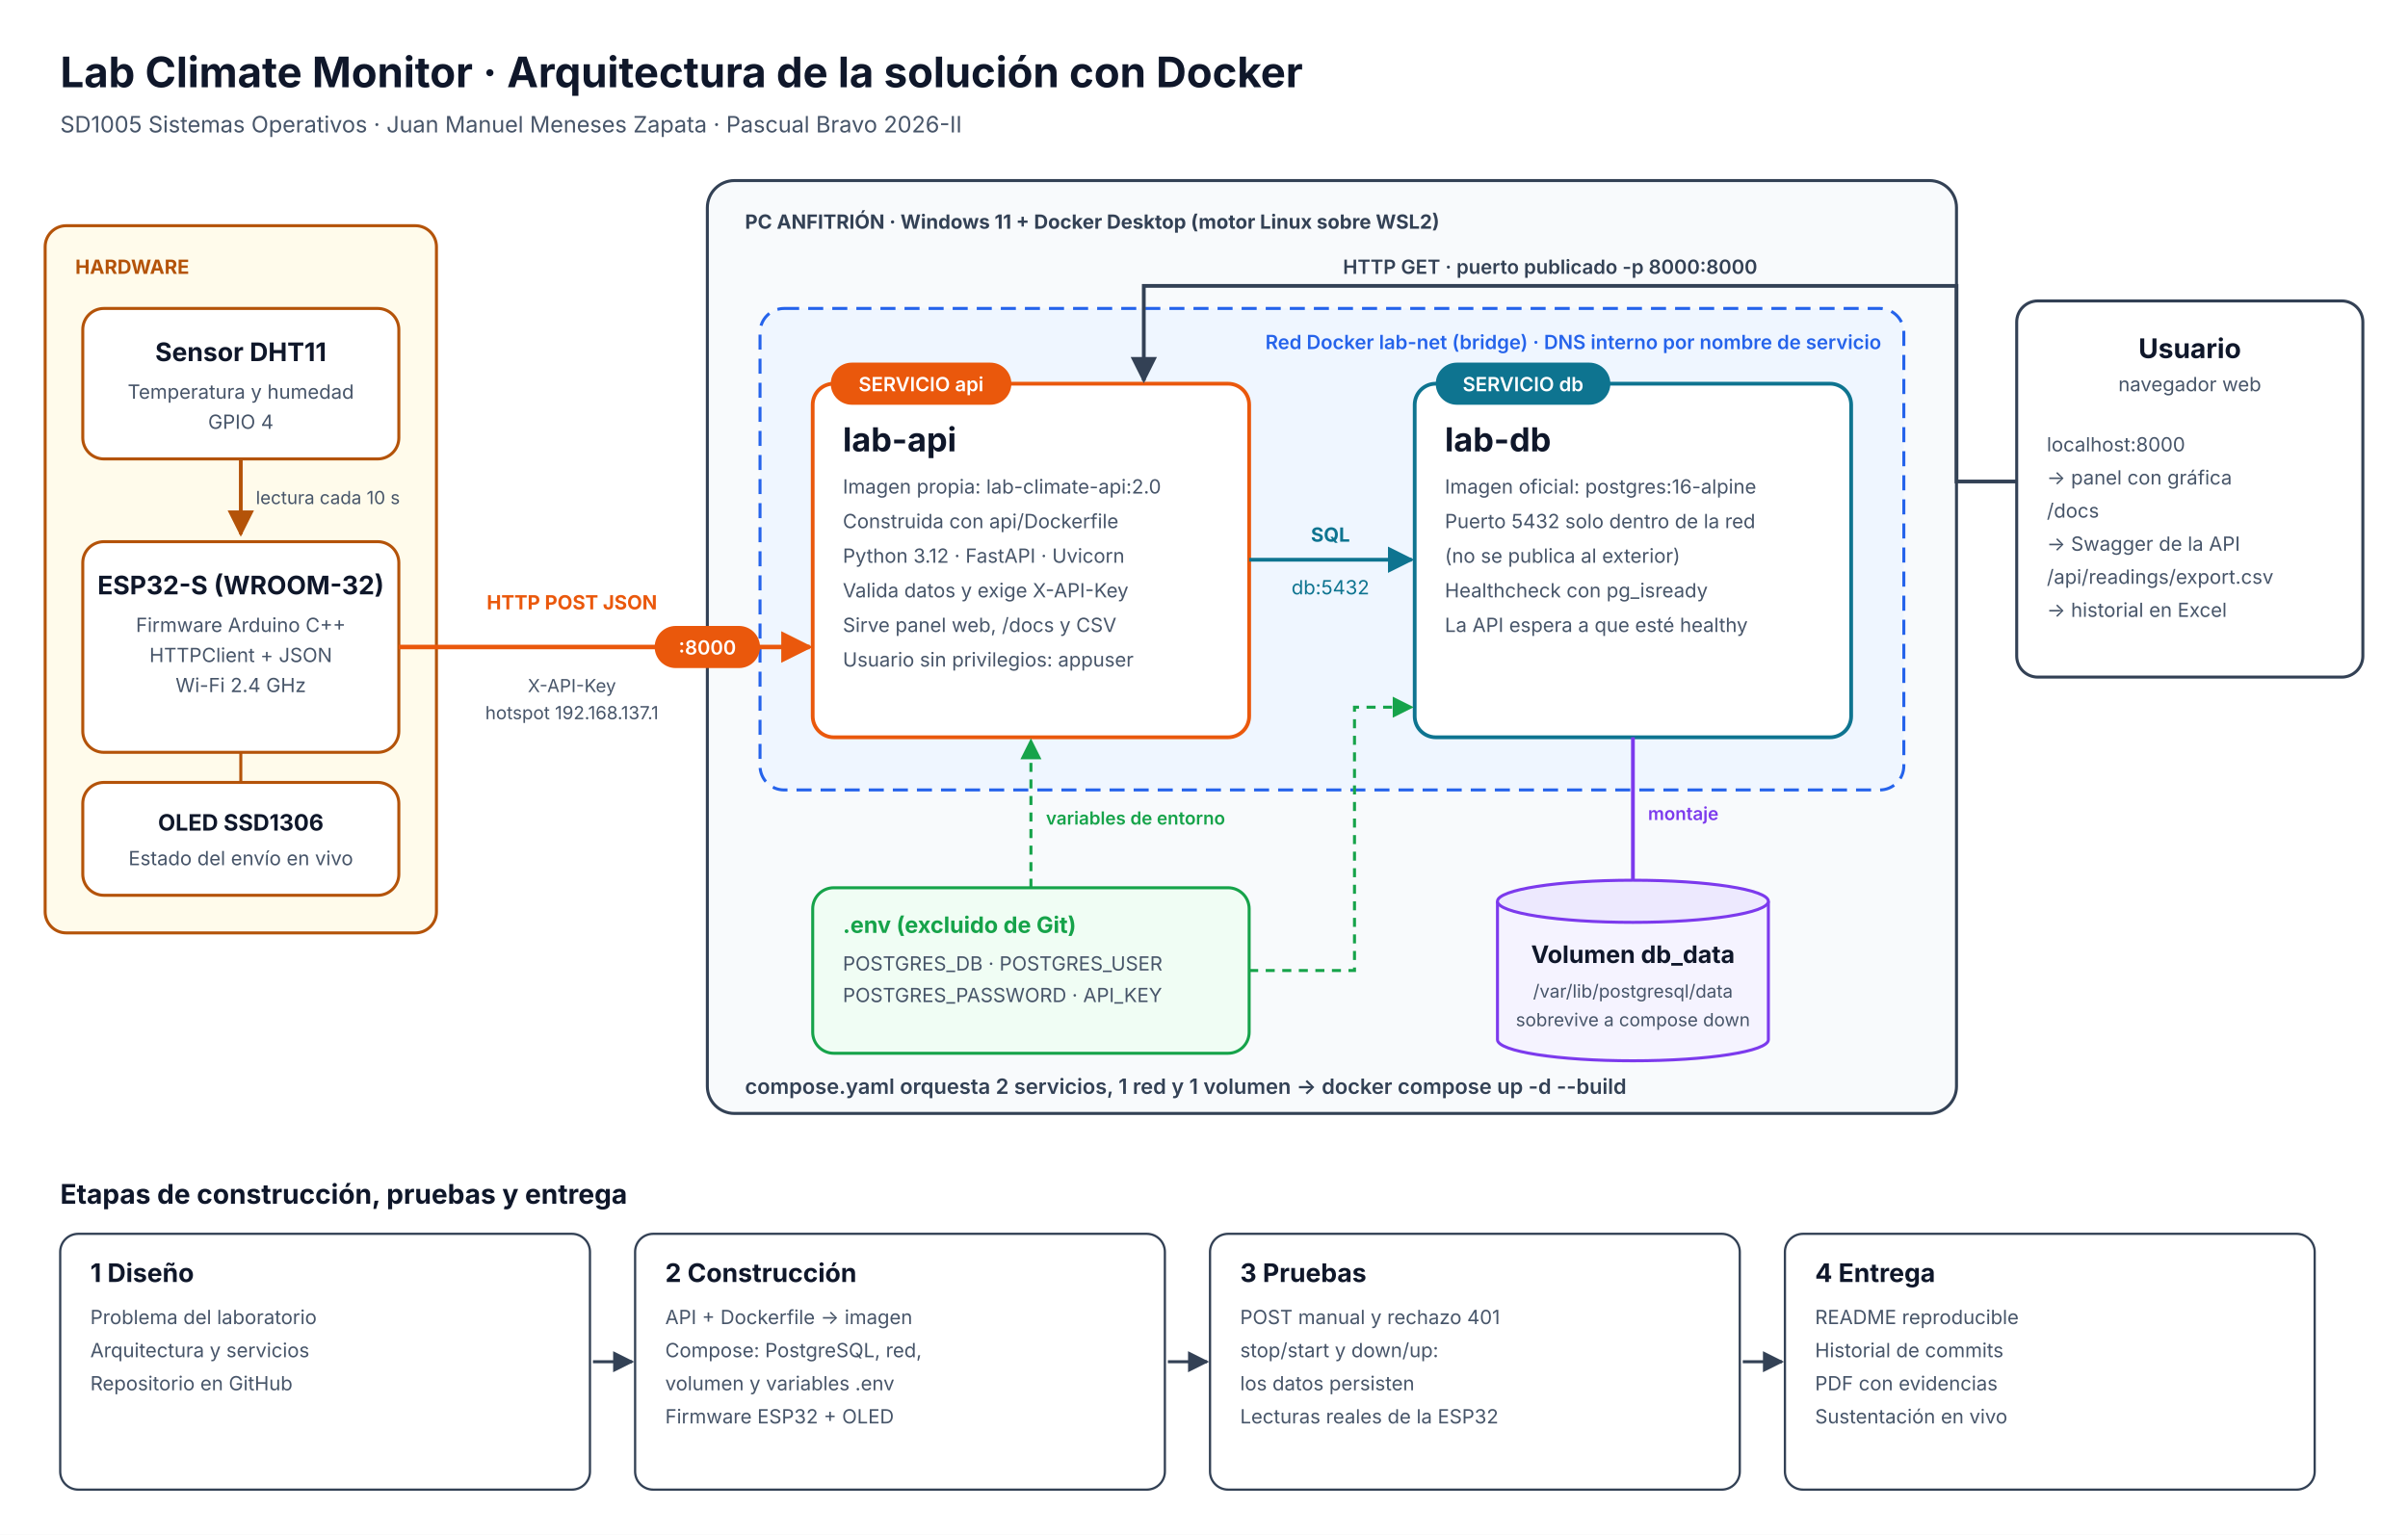
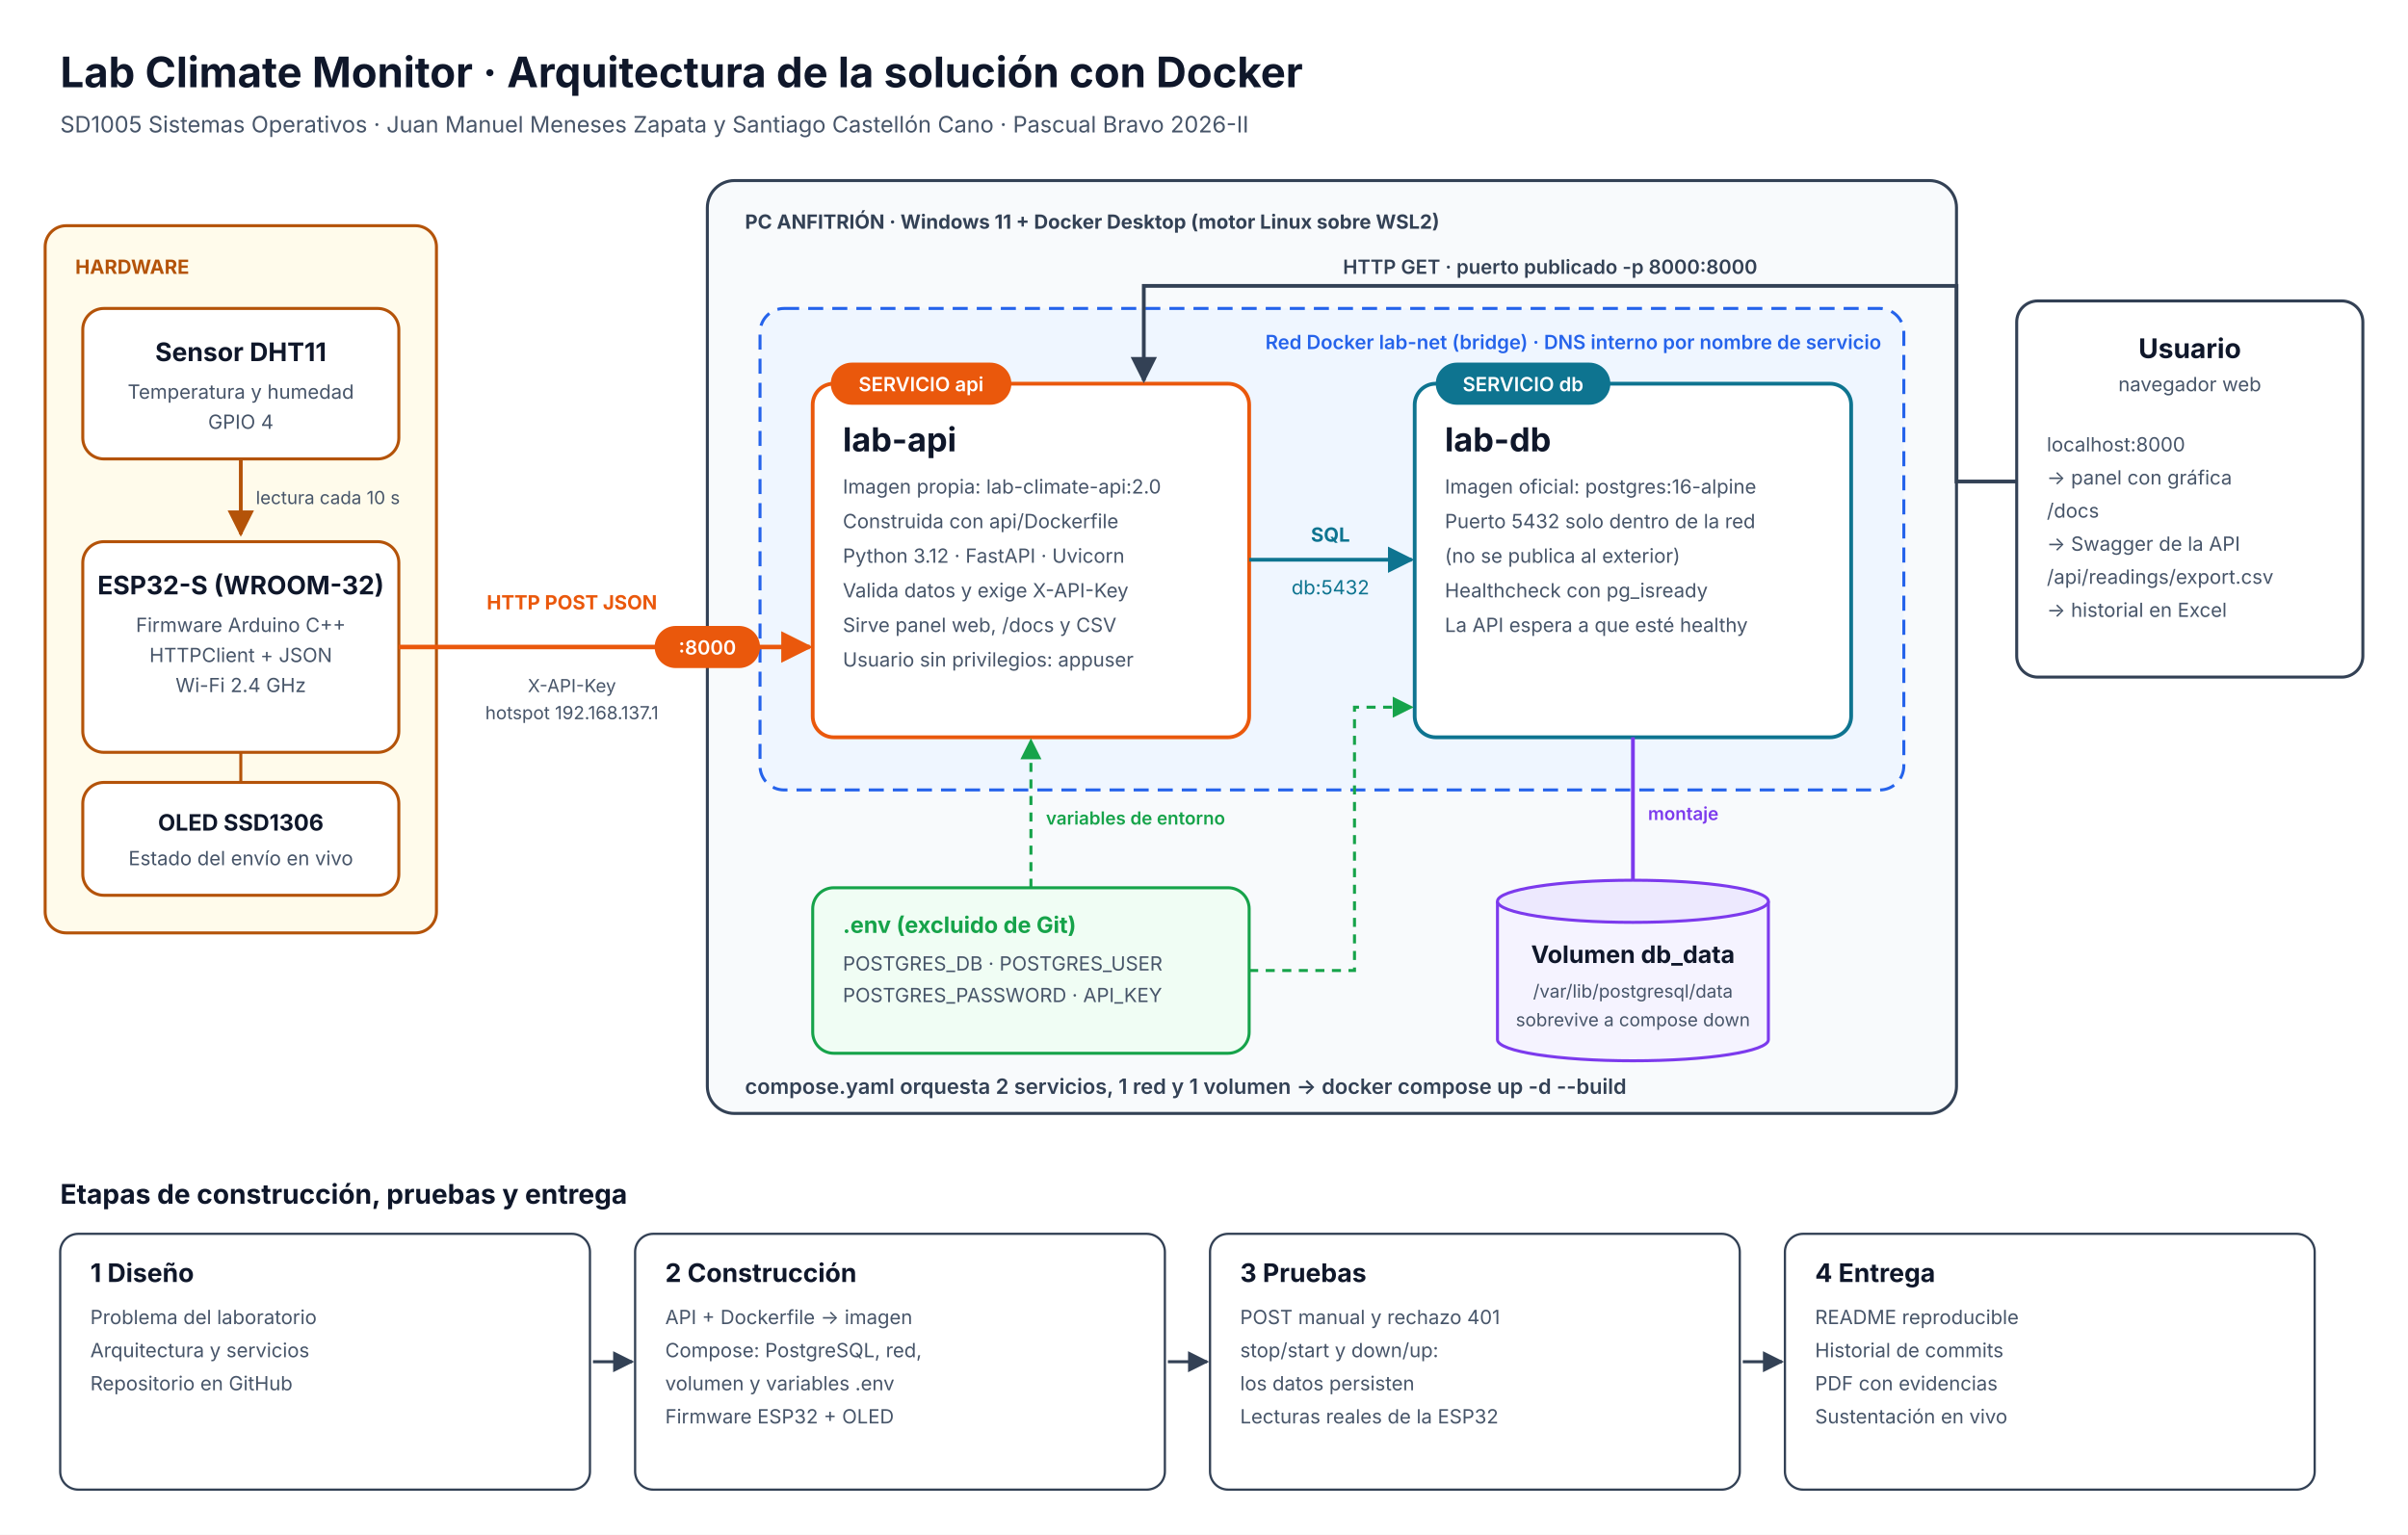
<svg xmlns="http://www.w3.org/2000/svg" width="1600" height="1020" viewBox="0 0 1600 1020" font-family="Inter, DejaVu Sans, Arial, sans-serif">
  <defs>
    <marker id="ah" viewBox="0 0 10 10" refX="9" refY="5" markerWidth="7" markerHeight="7" orient="auto-start-reverse">
      <path d="M0,0 L10,5 L0,10 z" fill="context-stroke" />
    </marker>
  </defs>
  <rect width="1600" height="1020" fill="#FFFFFF" />
  <text x="40" y="58" font-size="28" font-weight="700" fill="#0F172A" text-anchor="start">Lab Climate Monitor · Arquitectura de la solución con Docker</text>
-   <text x="40" y="88" font-size="15" font-weight="400" fill="#475569" text-anchor="start">SD1005 Sistemas Operativos · Juan Manuel Meneses Zapata · Pascual Bravo 2026-II</text>
+   <text x="40" y="88" font-size="15" font-weight="400" fill="#475569" text-anchor="start">SD1005 Sistemas Operativos · Juan Manuel Meneses Zapata y Santiago Castellón Cano · Pascual Bravo 2026-II</text>
  <rect x="30" y="150" width="260" height="470" rx="14" fill="#FFFBEB" stroke="#B45309" stroke-width="2" />
  <text x="50" y="182" font-size="13" font-weight="700" fill="#B45309" text-anchor="start">HARDWARE</text>
  <rect x="55" y="205" width="210" height="100" rx="14" fill="#FFFFFF" stroke="#B45309" stroke-width="2" />
  <text x="160" y="240" font-size="17" font-weight="700" fill="#0F172A" text-anchor="middle">Sensor DHT11</text>
  <text x="160" y="265" font-size="13" font-weight="400" fill="#475569" text-anchor="middle">Temperatura y humedad</text>
  <text x="160" y="285" font-size="13" font-weight="400" fill="#475569" text-anchor="middle">GPIO 4</text>
  <polyline points="160,305 160,355" fill="none" stroke="#B45309" stroke-width="2.5" marker-end="url(#ah)" style="color:#B45309" />
  <text x="170" y="335" font-size="12" font-weight="400" fill="#475569" text-anchor="start">lectura cada 10 s</text>
  <rect x="55" y="360" width="210" height="140" rx="14" fill="#FFFFFF" stroke="#B45309" stroke-width="2" />
  <text x="160" y="395" font-size="17" font-weight="700" fill="#0F172A" text-anchor="middle">ESP32-S (WROOM-32)</text>
  <text x="160" y="420" font-size="13" font-weight="400" fill="#475569" text-anchor="middle">Firmware Arduino C++</text>
  <text x="160" y="440" font-size="13" font-weight="400" fill="#475569" text-anchor="middle">HTTPClient + JSON</text>
  <text x="160" y="460" font-size="13" font-weight="400" fill="#475569" text-anchor="middle">Wi-Fi 2.4 GHz</text>
  <rect x="55" y="520" width="210" height="75" rx="14" fill="#FFFFFF" stroke="#B45309" stroke-width="2" />
  <text x="160" y="552" font-size="15" font-weight="700" fill="#0F172A" text-anchor="middle">OLED SSD1306</text>
  <text x="160" y="575" font-size="13" font-weight="400" fill="#475569" text-anchor="middle">Estado del envío en vivo</text>
  <polyline points="160,500 160,520" fill="none" stroke="#B45309" stroke-width="2" />
  <rect x="470" y="120" width="830" height="620" rx="18" fill="#F8FAFC" stroke="#334155" stroke-width="2" />
  <text x="495" y="152" font-size="13" font-weight="700" fill="#334155" text-anchor="start">PC ANFITRIÓN · Windows 11 + Docker Desktop (motor Linux sobre WSL2)</text>
  <rect x="505" y="205" width="760" height="320" rx="16" fill="#EFF6FF" stroke="#2563EB" stroke-width="2" stroke-dasharray="10 6" />
  <text x="1250" y="232" font-size="13" font-weight="600" fill="#2563EB" text-anchor="end">Red Docker lab-net (bridge) · DNS interno por nombre de servicio</text>
  <rect x="540" y="255" width="290" height="235" rx="14" fill="#FFFFFF" stroke="#EA580C" stroke-width="2.5" />
  <rect x="552.0" y="241" width="120" height="28" rx="14" fill="#EA580C" />
  <text x="612" y="260" font-size="13" font-weight="600" fill="#FFFFFF" text-anchor="middle">SERVICIO api</text>
  <text x="560" y="300" font-size="22" font-weight="700" fill="#0F172A" text-anchor="start">lab-api</text>
  <text x="560" y="328" font-size="13" font-weight="400" fill="#475569" text-anchor="start">Imagen propia: lab-climate-api:2.0</text>
  <text x="560" y="351" font-size="13" font-weight="400" fill="#475569" text-anchor="start">Construida con api/Dockerfile</text>
  <text x="560" y="374" font-size="13" font-weight="400" fill="#475569" text-anchor="start">Python 3.12 · FastAPI · Uvicorn</text>
  <text x="560" y="397" font-size="13" font-weight="400" fill="#475569" text-anchor="start">Valida datos y exige X-API-Key</text>
  <text x="560" y="420" font-size="13" font-weight="400" fill="#475569" text-anchor="start">Sirve panel web, /docs y CSV</text>
  <text x="560" y="443" font-size="13" font-weight="400" fill="#475569" text-anchor="start">Usuario sin privilegios: appuser</text>
  <rect x="940" y="255" width="290" height="235" rx="14" fill="#FFFFFF" stroke="#0E7490" stroke-width="2.5" />
  <rect x="954.0" y="241" width="116" height="28" rx="14" fill="#0E7490" />
  <text x="1012" y="260" font-size="13" font-weight="600" fill="#FFFFFF" text-anchor="middle">SERVICIO db</text>
  <text x="960" y="300" font-size="22" font-weight="700" fill="#0F172A" text-anchor="start">lab-db</text>
  <text x="960" y="328" font-size="13" font-weight="400" fill="#475569" text-anchor="start">Imagen oficial: postgres:16-alpine</text>
  <text x="960" y="351" font-size="13" font-weight="400" fill="#475569" text-anchor="start">Puerto 5432 solo dentro de la red</text>
  <text x="960" y="374" font-size="13" font-weight="400" fill="#475569" text-anchor="start">(no se publica al exterior)</text>
  <text x="960" y="397" font-size="13" font-weight="400" fill="#475569" text-anchor="start">Healthcheck con pg_isready</text>
  <text x="960" y="420" font-size="13" font-weight="400" fill="#475569" text-anchor="start">La API espera a que esté healthy</text>
  <polyline points="830,372 938,372" fill="none" stroke="#0E7490" stroke-width="2.5" marker-end="url(#ah)" style="color:#0E7490" />
  <text x="884" y="360" font-size="13" font-weight="700" fill="#0E7490" text-anchor="middle">SQL</text>
  <text x="884" y="395" font-size="13" font-weight="400" fill="#0E7490" text-anchor="middle">db:5432</text>
  <path d="M995,599 L995,691 A90.0,14 0 0 0 1175,691 L1175,599" fill="#F5F3FF" stroke="#7C3AED" stroke-width="2" />
  <ellipse cx="1085.0" cy="599" rx="90.0" ry="14" fill="#EDE9FE" stroke="#7C3AED" stroke-width="2" />
  <text x="1085" y="640" font-size="16" font-weight="700" fill="#0F172A" text-anchor="middle">Volumen db_data</text>
  <text x="1085" y="663" font-size="12" font-weight="400" fill="#475569" text-anchor="middle">/var/lib/postgresql/data</text>
  <text x="1085" y="682" font-size="12" font-weight="400" fill="#475569" text-anchor="middle">sobrevive a compose down</text>
  <polyline points="1085,490 1085,585" fill="none" stroke="#7C3AED" stroke-width="2.5" />
  <text x="1095" y="545" font-size="12" font-weight="600" fill="#7C3AED" text-anchor="start">montaje</text>
  <rect x="540" y="590" width="290" height="110" rx="14" fill="#F0FDF4" stroke="#16A34A" stroke-width="2" />
  <text x="560" y="620" font-size="15" font-weight="700" fill="#16A34A" text-anchor="start">.env  (excluido de Git)</text>
  <text x="560" y="645" font-size="13" font-weight="400" fill="#475569" text-anchor="start">POSTGRES_DB · POSTGRES_USER</text>
  <text x="560" y="666" font-size="13" font-weight="400" fill="#475569" text-anchor="start">POSTGRES_PASSWORD · API_KEY</text>
  <polyline points="685,590 685,492" fill="none" stroke="#16A34A" stroke-width="2" stroke-dasharray="6 5" marker-end="url(#ah)" style="color:#16A34A" />
  <text x="695" y="548" font-size="12" font-weight="600" fill="#16A34A" text-anchor="start">variables de entorno</text>
  <polyline points="830,645 900,645 900,470 938,470" fill="none" stroke="#16A34A" stroke-width="2" stroke-dasharray="6 5" marker-end="url(#ah)" style="color:#16A34A" />
  <text x="495" y="727" font-size="14" font-weight="600" fill="#334155" text-anchor="start">compose.yaml orquesta 2 servicios, 1 red y 1 volumen  →  docker compose up -d --build</text>
  <polyline points="265,430 538,430" fill="none" stroke="#EA580C" stroke-width="3" marker-end="url(#ah)" style="color:#EA580C" />
  <rect x="435.0" y="416" width="70" height="28" rx="14" fill="#EA580C" />
  <text x="470" y="435" font-size="13" font-weight="600" fill="#FFFFFF" text-anchor="middle">:8000</text>
  <text x="380" y="405" font-size="13" font-weight="700" fill="#EA580C" text-anchor="middle">HTTP POST JSON</text>
  <text x="380" y="460" font-size="12" font-weight="400" fill="#475569" text-anchor="middle">X-API-Key</text>
  <text x="380" y="478" font-size="12" font-weight="400" fill="#475569" text-anchor="middle">hotspot 192.168.137.1</text>
  <rect x="1340" y="200" width="230" height="250" rx="14" fill="#FFFFFF" stroke="#334155" stroke-width="2" />
  <text x="1455" y="238" font-size="18" font-weight="700" fill="#0F172A" text-anchor="middle">Usuario</text>
  <text x="1455" y="260" font-size="13" font-weight="400" fill="#475569" text-anchor="middle">navegador web</text>
  <text x="1360" y="300" font-size="13" font-weight="400" fill="#475569" text-anchor="start">localhost:8000</text>
  <text x="1360" y="322" font-size="13" font-weight="400" fill="#475569" text-anchor="start">  → panel con gráfica</text>
  <text x="1360" y="344" font-size="13" font-weight="400" fill="#475569" text-anchor="start">/docs</text>
  <text x="1360" y="366" font-size="13" font-weight="400" fill="#475569" text-anchor="start">  → Swagger de la API</text>
  <text x="1360" y="388" font-size="13" font-weight="400" fill="#475569" text-anchor="start">/api/readings/export.csv</text>
  <text x="1360" y="410" font-size="13" font-weight="400" fill="#475569" text-anchor="start">  → historial en Excel</text>
  <polyline points="1340,320 1300,320 1300,190 760,190 760,253" fill="none" stroke="#334155" stroke-width="2.5" marker-end="url(#ah)" style="color:#334155" />
  <text x="1030" y="182" font-size="13" font-weight="600" fill="#334155" text-anchor="middle">HTTP GET  ·  puerto publicado -p 8000:8000</text>
  <text x="40" y="800" font-size="18" font-weight="700" fill="#0F172A" text-anchor="start">Etapas de construcción, pruebas y entrega</text>
  <rect x="40" y="820" width="352" height="170" rx="12" fill="#FFFFFF" stroke="#334155" stroke-width="1.5" />
  <text x="60" y="852" font-size="17" font-weight="700" fill="#0F172A" text-anchor="start">1  Diseño</text>
  <text x="60" y="880" font-size="13" font-weight="400" fill="#475569" text-anchor="start">Problema del laboratorio</text>
  <text x="60" y="902" font-size="13" font-weight="400" fill="#475569" text-anchor="start">Arquitectura y servicios</text>
  <text x="60" y="924" font-size="13" font-weight="400" fill="#475569" text-anchor="start">Repositorio en GitHub</text>
  <polyline points="394,905 420,905" fill="none" stroke="#334155" stroke-width="2" marker-end="url(#ah)" style="color:#334155" />
  <rect x="422" y="820" width="352" height="170" rx="12" fill="#FFFFFF" stroke="#334155" stroke-width="1.5" />
  <text x="442" y="852" font-size="17" font-weight="700" fill="#0F172A" text-anchor="start">2  Construcción</text>
  <text x="442" y="880" font-size="13" font-weight="400" fill="#475569" text-anchor="start">API + Dockerfile → imagen</text>
  <text x="442" y="902" font-size="13" font-weight="400" fill="#475569" text-anchor="start">Compose: PostgreSQL, red,</text>
  <text x="442" y="924" font-size="13" font-weight="400" fill="#475569" text-anchor="start">volumen y variables .env</text>
  <text x="442" y="946" font-size="13" font-weight="400" fill="#475569" text-anchor="start">Firmware ESP32 + OLED</text>
  <polyline points="776,905 802,905" fill="none" stroke="#334155" stroke-width="2" marker-end="url(#ah)" style="color:#334155" />
  <rect x="804" y="820" width="352" height="170" rx="12" fill="#FFFFFF" stroke="#334155" stroke-width="1.5" />
  <text x="824" y="852" font-size="17" font-weight="700" fill="#0F172A" text-anchor="start">3  Pruebas</text>
  <text x="824" y="880" font-size="13" font-weight="400" fill="#475569" text-anchor="start">POST manual y rechazo 401</text>
  <text x="824" y="902" font-size="13" font-weight="400" fill="#475569" text-anchor="start">stop/start y down/up:</text>
  <text x="824" y="924" font-size="13" font-weight="400" fill="#475569" text-anchor="start">los datos persisten</text>
  <text x="824" y="946" font-size="13" font-weight="400" fill="#475569" text-anchor="start">Lecturas reales de la ESP32</text>
  <polyline points="1158,905 1184,905" fill="none" stroke="#334155" stroke-width="2" marker-end="url(#ah)" style="color:#334155" />
  <rect x="1186" y="820" width="352" height="170" rx="12" fill="#FFFFFF" stroke="#334155" stroke-width="1.5" />
  <text x="1206" y="852" font-size="17" font-weight="700" fill="#0F172A" text-anchor="start">4  Entrega</text>
  <text x="1206" y="880" font-size="13" font-weight="400" fill="#475569" text-anchor="start">README reproducible</text>
  <text x="1206" y="902" font-size="13" font-weight="400" fill="#475569" text-anchor="start">Historial de commits</text>
  <text x="1206" y="924" font-size="13" font-weight="400" fill="#475569" text-anchor="start">PDF con evidencias</text>
  <text x="1206" y="946" font-size="13" font-weight="400" fill="#475569" text-anchor="start">Sustentación en vivo</text>
</svg>
